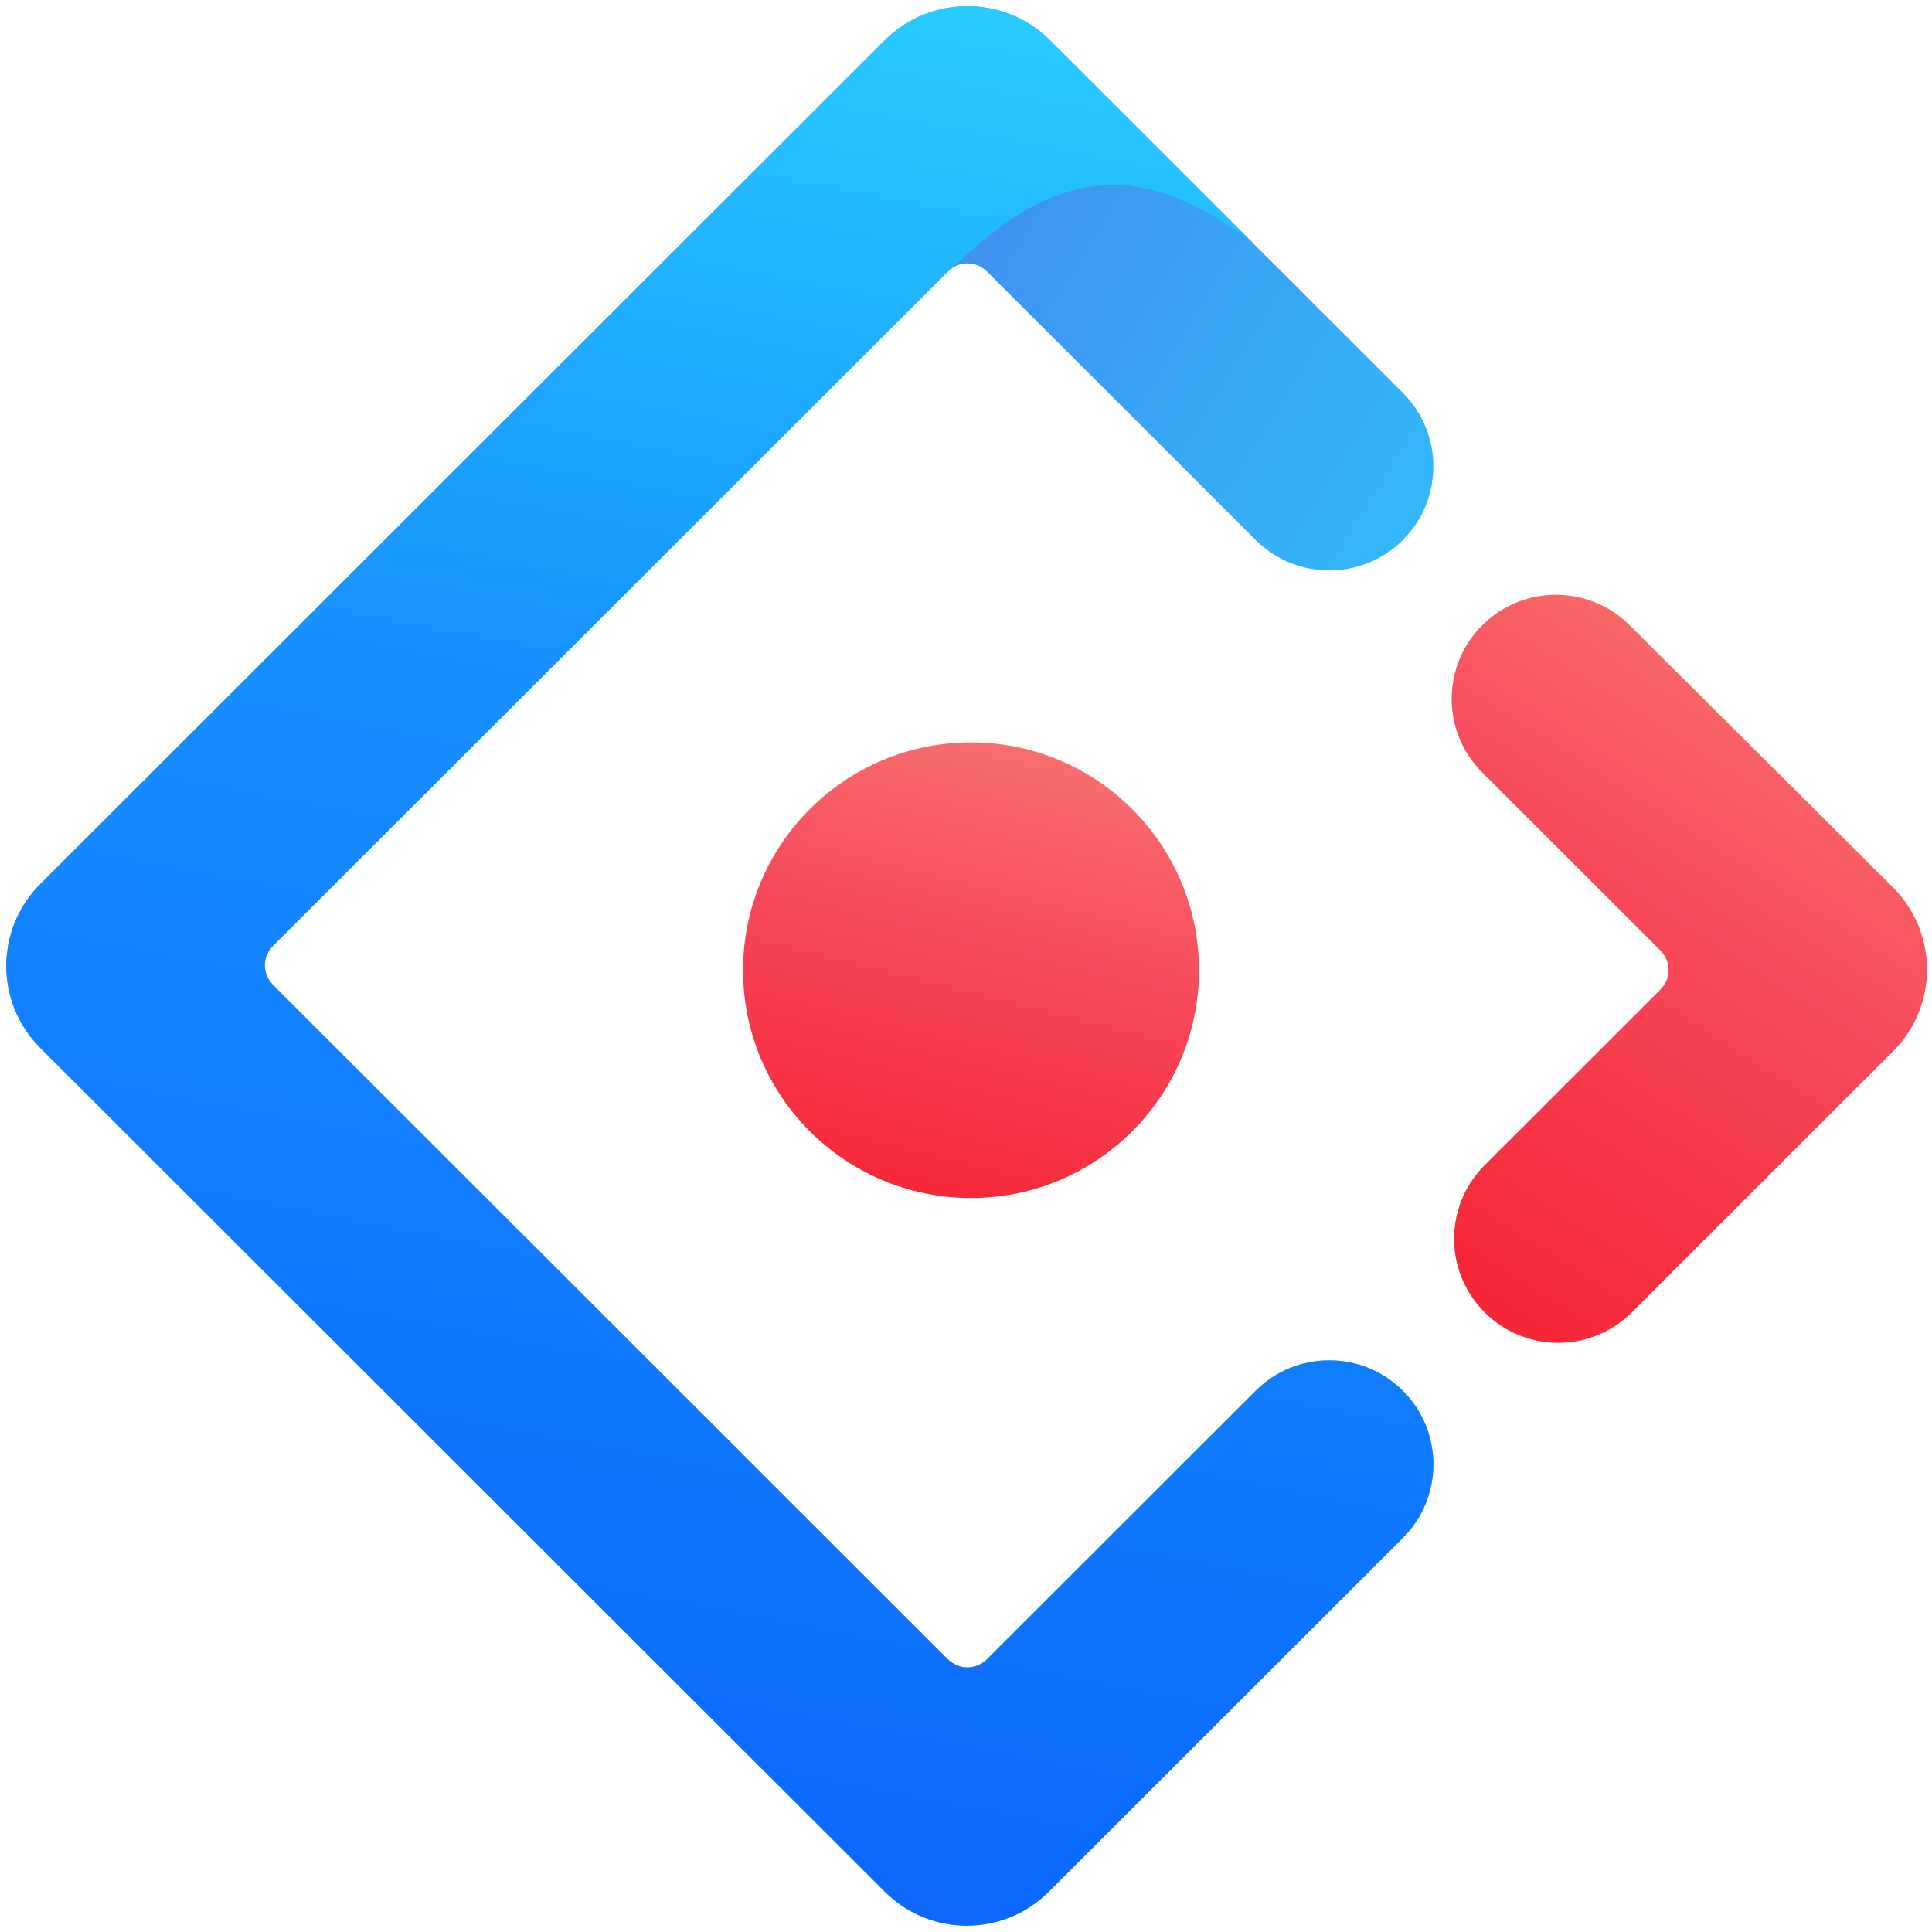
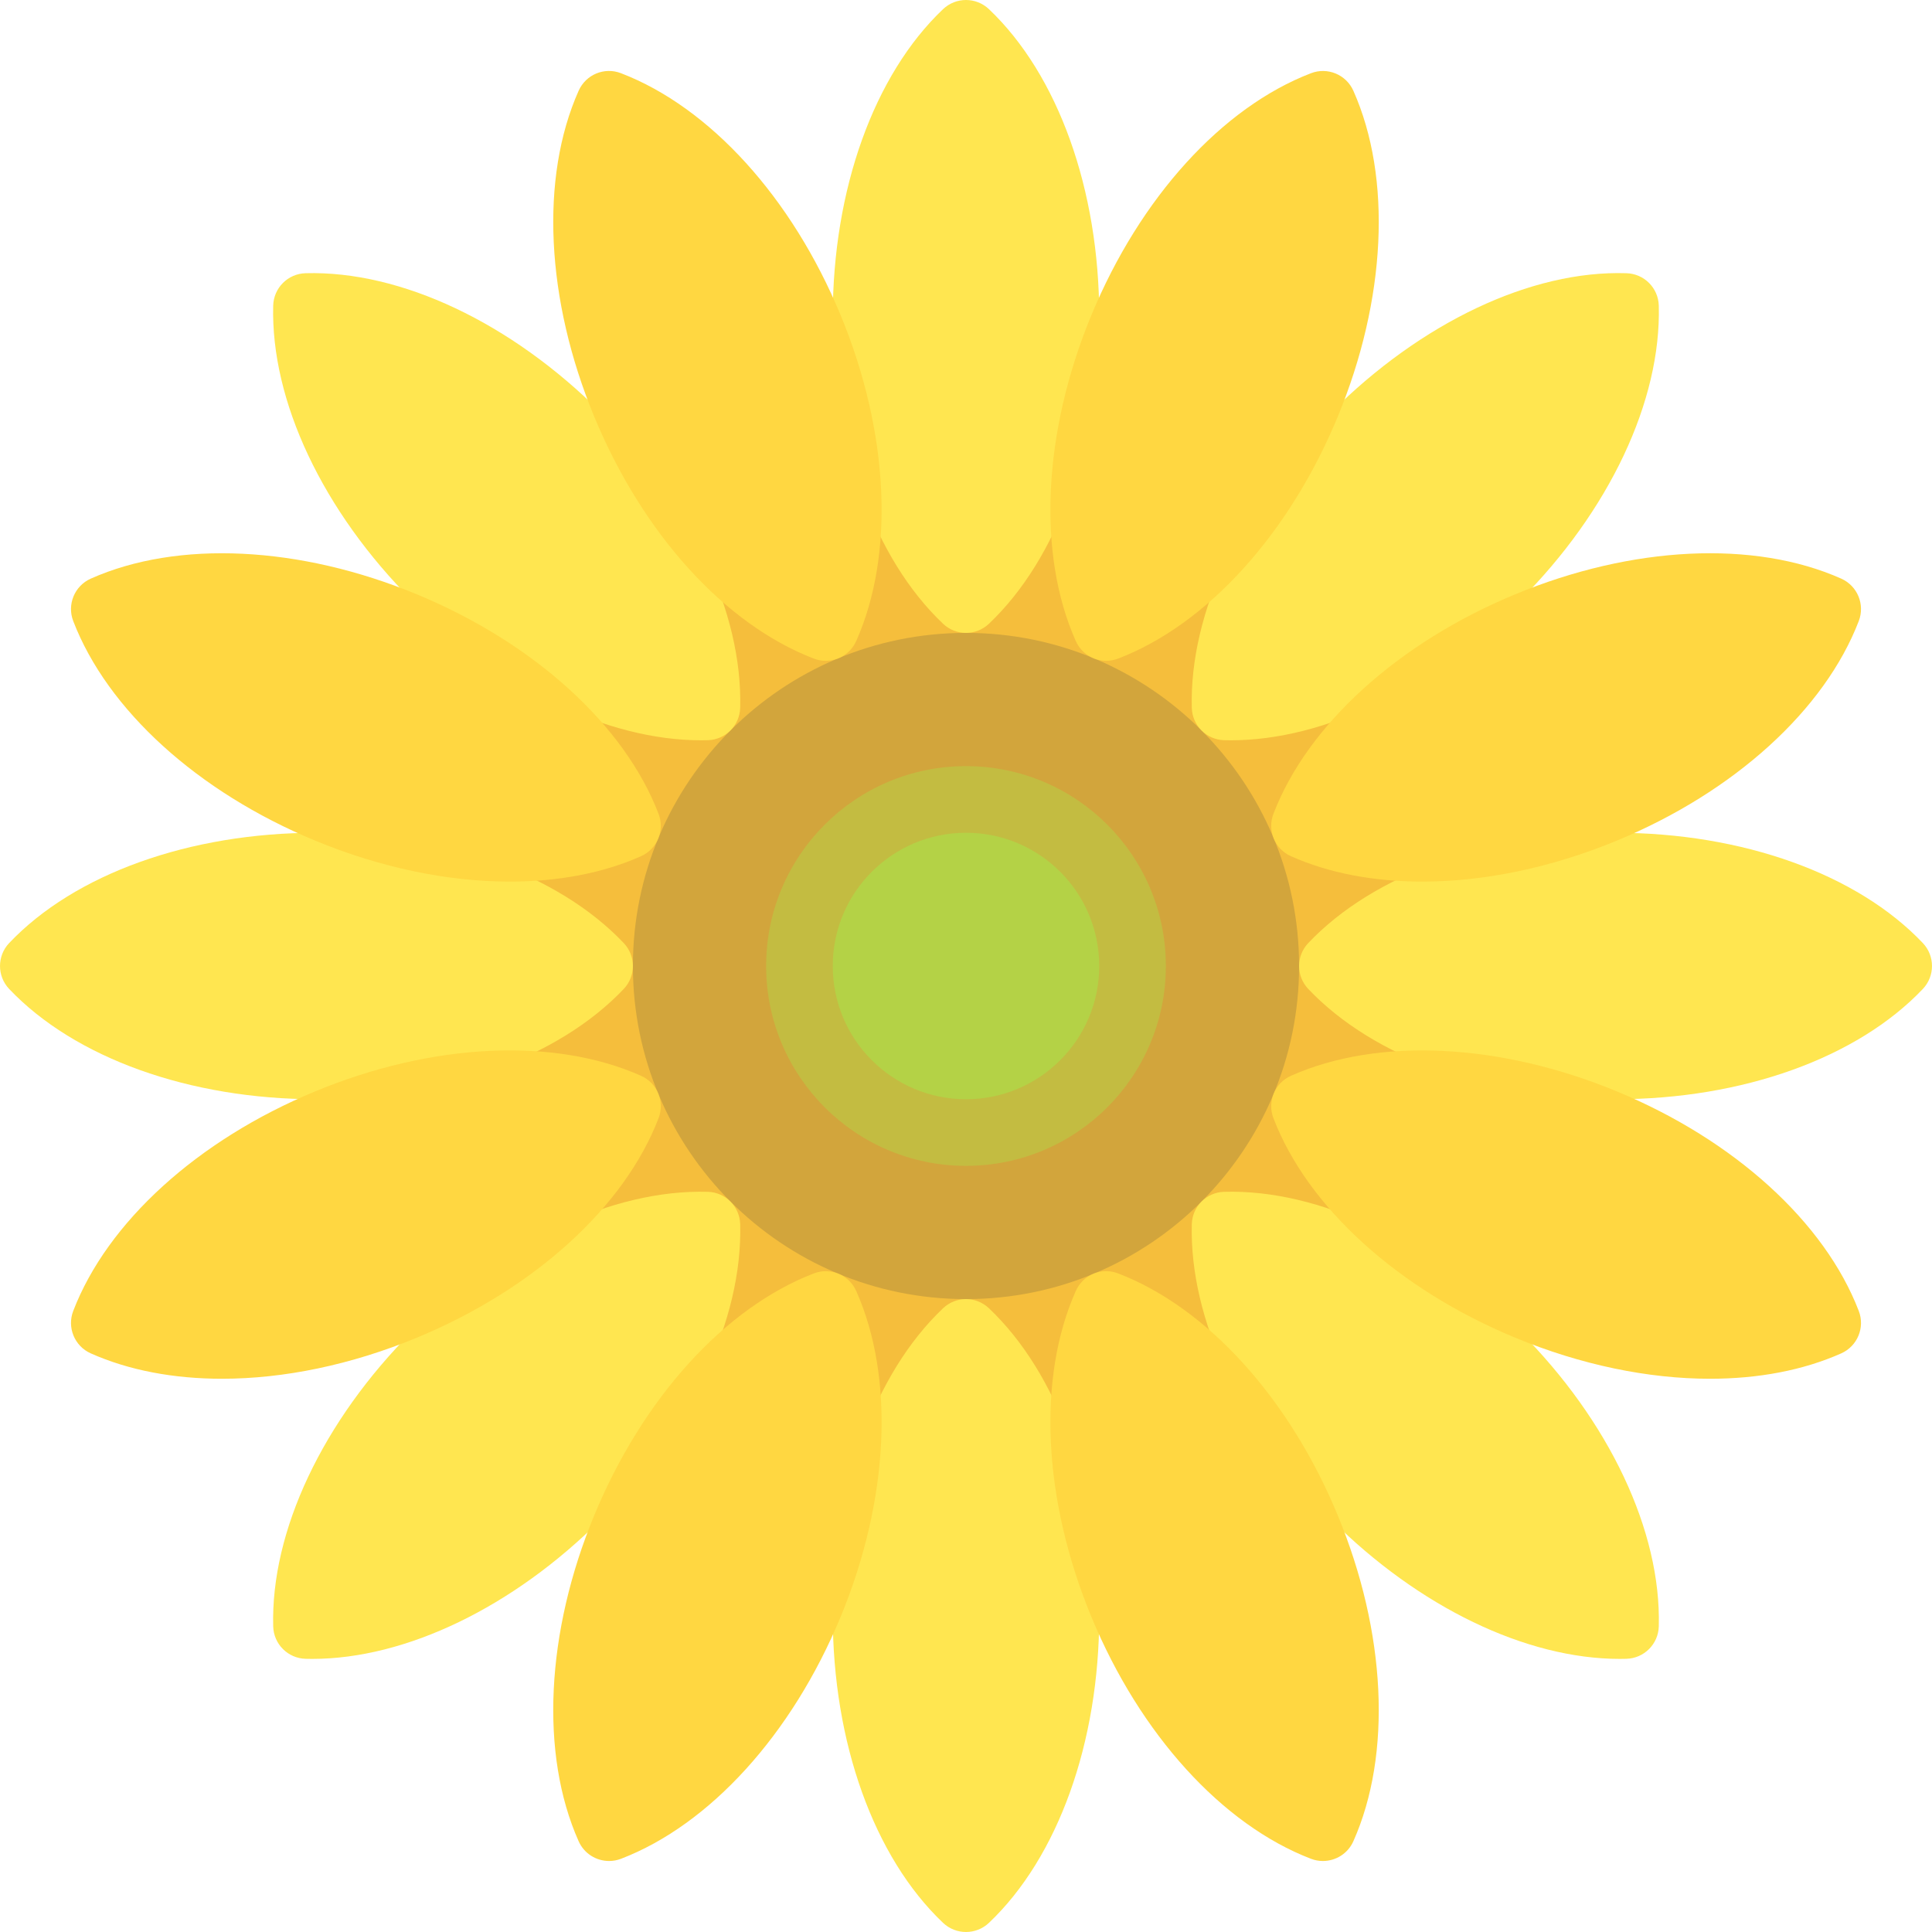
- <svg xmlns="http://www.w3.org/2000/svg" width="200px" height="200px" viewBox="0 0 200 200" version="1.1">
-   <defs>
-     <linearGradient x1="62.102%" y1="0%" x2="108.197%" y2="37.864%" id="linearGradient-1">
-       <stop stop-color="#4285EB" offset="0%" />
-       <stop stop-color="#2EC7FF" offset="100%" />
-     </linearGradient>
-     <linearGradient x1="69.644%" y1="0%" x2="54.043%" y2="108.457%" id="linearGradient-2">
-       <stop stop-color="#29CDFF" offset="0%" />
-       <stop stop-color="#148EFF" offset="37.86%" />
-       <stop stop-color="#0A60FF" offset="100%" />
-     </linearGradient>
-     <linearGradient x1="69.691%" y1="-12.974%" x2="16.723%" y2="117.391%" id="linearGradient-3">
-       <stop stop-color="#FA816E" offset="0%" />
-       <stop stop-color="#F74A5C" offset="41.473%" />
-       <stop stop-color="#F51D2C" offset="100%" />
-     </linearGradient>
-     <linearGradient x1="68.128%" y1="-35.691%" x2="30.44%" y2="114.943%" id="linearGradient-4">
-       <stop stop-color="#FA8E7D" offset="0%" />
-       <stop stop-color="#F74A5C" offset="51.264%" />
-       <stop stop-color="#F51D2C" offset="100%" />
-     </linearGradient>
-   </defs>
-   <g id="Page-1" stroke="none" stroke-width="1" fill="none" fill-rule="evenodd">
-     <g id="logo" transform="translate(-20, -20)">
-       <g id="Group-28-Copy-5" transform="translate(20, 20)">
-         <g id="Group-27-Copy-3">
-           <g id="Group-25" fill-rule="nonzero">
-             <g id="2">
-               <path d="M91.588,4.177 L4.18,91.513 C-0.519,96.208 -0.519,103.792 4.18,108.487 L91.588,195.823 C96.287,200.519 103.877,200.519 108.577,195.823 L145.225,159.205 C149.434,155 149.434,148.182 145.225,143.977 C141.017,139.772 134.194,139.772 129.985,143.977 L102.202,171.737 C101.032,172.906 99.257,172.906 98.088,171.737 L28.286,101.993 C27.116,100.824 27.116,99.051 28.286,97.882 L98.088,28.138 C99.257,26.969 101.032,26.969 102.202,28.138 L129.985,55.898 C134.194,60.103 141.017,60.103 145.225,55.898 C149.434,51.693 149.434,44.876 145.225,40.671 L108.581,4.056 C103.862,-0.538 96.269,-0.501 91.588,4.177 Z" id="Shape" fill="url(#linearGradient-1)" />
-               <path d="M91.588,4.177 L4.18,91.513 C-0.519,96.208 -0.519,103.792 4.18,108.487 L91.588,195.823 C96.287,200.519 103.877,200.519 108.577,195.823 L145.225,159.205 C149.434,155 149.434,148.182 145.225,143.977 C141.017,139.772 134.194,139.772 129.985,143.977 L102.202,171.737 C101.032,172.906 99.257,172.906 98.088,171.737 L28.286,101.993 C27.116,100.824 27.116,99.051 28.286,97.882 L98.088,28.138 C101,25.627 105.752,20.542 112.73,19.352 C117.916,18.469 123.585,20.414 129.739,25.189 C125.625,21.078 118.572,14.034 108.581,4.056 C103.862,-0.538 96.269,-0.501 91.588,4.177 Z" id="Shape" fill="url(#linearGradient-2)" />
-             </g>
-             <path d="M153.686,135.855 C157.894,140.06 164.717,140.06 168.926,135.855 L195.96,108.843 C200.659,104.147 200.659,96.564 195.961,91.869 L168.691,64.718 C164.472,60.518 157.647,60.524 153.436,64.732 C149.227,68.937 149.227,75.754 153.436,79.959 L171.854,98.362 C173.024,99.531 173.024,101.305 171.854,102.473 L153.686,120.627 C149.477,124.832 149.477,131.65 153.686,135.855 Z" id="Shape" fill="url(#linearGradient-3)" />
-           </g>
-           <ellipse id="Combined-Shape" fill="url(#linearGradient-4)" cx="100.519" cy="100.437" rx="23.6" ry="23.581" />
-         </g>
-       </g>
-     </g>
+ <svg xmlns="http://www.w3.org/2000/svg" version="1.1" id="Layer_1" x="0px" y="0px" viewBox="0 0 512.001 512.001" style="enable-background:new 0 0 512.001 512.001;" xml:space="preserve">
+   <circle style="fill:#F5BE3C;" cx="255.999" cy="255.999" r="123.586" />
+   <circle style="fill:#D2A53C;" cx="255.999" cy="255.999" r="88.275" />
+   <circle style="fill:#C3BC41;" cx="255.999" cy="255.999" r="52.965" />
+   <g>
+     <path style="fill:#FFE650;" d="M256,167.726c-2.185,0-4.371-0.806-6.078-2.422c-18.306-17.37-29.232-47.814-29.232-81.44   s10.926-64.068,29.232-81.44c3.414-3.233,8.741-3.233,12.156,0c18.306,17.37,29.232,47.814,29.232,81.44   s-10.926,64.068-29.232,81.44C260.371,166.92,258.185,167.726,256,167.726z" />
+     <path style="fill:#FFE650;" d="M256,512.001c-2.185,0-4.371-0.806-6.078-2.422c-18.306-17.37-29.232-47.814-29.232-81.44   s10.926-64.069,29.232-81.44c3.414-3.233,8.741-3.233,12.156,0c18.306,17.37,29.232,47.814,29.232,81.44   s-10.926,64.069-29.232,81.44C260.371,511.194,258.185,512.001,256,512.001z" />
+     <path style="fill:#FFE650;" d="M83.863,291.312c-33.625,0-64.068-10.926-81.44-29.232c-3.229-3.41-3.229-8.746,0-12.156   c17.37-18.306,47.814-29.232,81.44-29.232s64.068,10.926,81.44,29.232c3.229,3.41,3.229,8.746,0,12.156   C147.931,280.386,117.488,291.312,83.863,291.312z" />
+     <path style="fill:#FFE650;" d="M428.137,291.312c-33.625,0-64.069-10.926-81.44-29.232c-3.229-3.41-3.229-8.746,0-12.156   c17.37-18.306,47.814-29.232,81.44-29.232s64.069,10.926,81.44,29.232c3.229,3.41,3.229,8.746,0,12.156   C492.206,280.386,461.763,291.312,428.137,291.312z" />
+     <path style="fill:#FFE650;" d="M185.811,196.187c-24.819,0-53.267-13.707-76.495-36.94c-23.785-23.776-37.582-53.034-36.915-78.254   c0.125-4.694,3.896-8.466,8.59-8.59c25.275-0.694,54.478,13.133,78.254,36.913c23.785,23.776,37.582,53.035,36.913,78.254   c-0.125,4.694-3.896,8.466-8.59,8.59C186.988,196.178,186.397,196.187,185.811,196.187z" />
+     <path style="fill:#FFE650;" d="M429.25,439.626c-24.814,0-53.267-13.703-76.495-36.936c-23.785-23.785-37.582-53.038-36.914-78.258   c0.125-4.694,3.896-8.466,8.59-8.59c25.043-0.733,54.474,13.129,78.258,36.913c23.78,23.78,37.578,53.034,36.909,78.254   c-0.125,4.694-3.896,8.466-8.59,8.59C430.426,439.617,429.836,439.626,429.25,439.626z" />
+     <path style="fill:#FFE650;" d="M82.751,439.626c-0.586,0-1.176-0.009-1.759-0.025c-4.694-0.125-8.466-3.896-8.59-8.59   c-0.668-25.219,13.129-54.478,36.913-78.254c23.771-23.78,53.038-37.625,78.254-36.914c4.694,0.125,8.466,3.896,8.59,8.59   c0.668,25.219-13.129,54.478-36.913,78.254C136.022,425.919,107.565,439.626,82.751,439.626z" />
+     <path style="fill:#FFE650;" d="M326.189,196.187c-0.59,0-1.176-0.009-1.759-0.025c-4.694-0.125-8.466-3.896-8.59-8.59   c-0.668-25.219,13.129-54.474,36.913-78.258c23.776-23.78,52.961-37.728,78.254-36.909c4.694,0.125,8.466,3.896,8.59,8.59   c0.668,25.219-13.129,54.474-36.909,78.254C379.457,182.48,351.005,196.187,326.189,196.187z" />
  </g>
+   <g>
+     <path style="fill:#FFD741;" d="M218.836,175.118c-1.052,0-2.121-0.185-3.159-0.586c-23.561-9.043-45.306-32.987-58.172-64.052   c-12.871-31.069-14.426-63.378-4.16-86.426c1.906-4.293,6.828-6.358,11.229-4.651c23.561,9.043,45.306,32.987,58.172,64.052   c12.871,31.069,14.426,63.378,4.16,86.426C225.448,173.157,222.228,175.118,218.836,175.118z" />
+     <path style="fill:#FFD741;" d="M350.586,493.186c-1.052,0-2.121-0.185-3.159-0.586c-23.561-9.043-45.306-32.987-58.172-64.052   c-12.871-31.069-14.426-63.38-4.16-86.426c1.906-4.293,6.831-6.358,11.229-4.651c23.561,9.043,45.306,32.987,58.172,64.052   c12.871,31.069,14.426,63.38,4.16,86.426C357.198,491.225,353.978,493.186,350.586,493.186z" />
+     <path style="fill:#FFD741;" d="M58.816,365.385c-12.78,0-24.66-2.229-34.763-6.729c-4.289-1.909-6.332-6.845-4.651-11.229   c9.043-23.561,32.987-45.306,64.052-58.172c31.064-12.875,63.378-14.422,86.426-4.16c4.289,1.909,6.332,6.845,4.651,11.229   c-9.043,23.561-32.987,45.306-64.052,58.172C93.032,361.725,75.187,365.385,58.816,365.385z" />
+     <path style="fill:#FFD741;" d="M376.884,233.635c-12.78,0-24.66-2.229-34.763-6.729c-4.289-1.909-6.332-6.845-4.651-11.229   c9.043-23.561,32.987-45.306,64.052-58.172c31.064-12.871,63.375-14.426,86.426-4.16c4.289,1.909,6.332,6.845,4.651,11.229   c-9.043,23.561-32.987,45.306-64.052,58.172C411.099,229.976,393.254,233.635,376.884,233.635z" />
+     <path style="fill:#FFD741;" d="M135.117,233.635c-16.371,0-34.216-3.659-51.663-10.888c-31.064-12.866-55.009-34.612-64.052-58.172   c-1.681-4.384,0.362-9.319,4.651-11.229c23.043-10.263,55.358-8.707,86.426,4.16c31.064,12.866,55.009,34.612,64.052,58.172   c1.681,4.384-0.362,9.319-4.651,11.229C159.777,231.407,147.893,233.635,135.117,233.635z" />
+     <path style="fill:#FFD741;" d="M453.185,365.385c-16.371,0-34.216-3.659-51.663-10.888c-31.064-12.866-55.009-34.612-64.052-58.172   c-1.681-4.384,0.362-9.319,4.651-11.229c23.052-10.263,55.362-8.703,86.426,4.16c31.064,12.866,55.009,34.612,64.052,58.172   c1.681,4.384-0.362,9.319-4.651,11.229C477.844,363.156,465.96,365.385,453.185,365.385z" />
+     <path style="fill:#FFD741;" d="M161.414,493.186c-3.392,0-6.612-1.961-8.069-5.237c-10.268-23.048-8.712-55.358,4.16-86.426   c12.866-31.064,34.612-55.009,58.172-64.052c4.38-1.685,9.319,0.358,11.229,4.651c10.268,23.048,8.712,55.358-4.16,86.426   c-12.866,31.064-34.612,55.009-58.172,64.052C163.535,492.996,162.466,493.186,161.414,493.186z" />
+     <path style="fill:#FFD741;" d="M293.164,175.118c-3.392,0-6.612-1.961-8.069-5.237c-10.268-23.048-8.712-55.358,4.16-86.426   c12.866-31.064,34.612-55.009,58.172-64.052c4.384-1.689,9.314,0.358,11.229,4.651c10.268,23.048,8.712,55.358-4.16,86.426   c-12.866,31.064-34.612,55.009-58.172,64.052C295.285,174.928,294.216,175.118,293.164,175.118z" />
+   </g>
+   <circle style="fill:#B4D246;" cx="255.999" cy="255.999" r="35.31" />
+   <g>
+ </g>
+   <g>
+ </g>
+   <g>
+ </g>
+   <g>
+ </g>
+   <g>
+ </g>
+   <g>
+ </g>
+   <g>
+ </g>
+   <g>
+ </g>
+   <g>
+ </g>
+   <g>
+ </g>
+   <g>
+ </g>
+   <g>
+ </g>
+   <g>
+ </g>
+   <g>
+ </g>
+   <g>
+ </g>
</svg>
